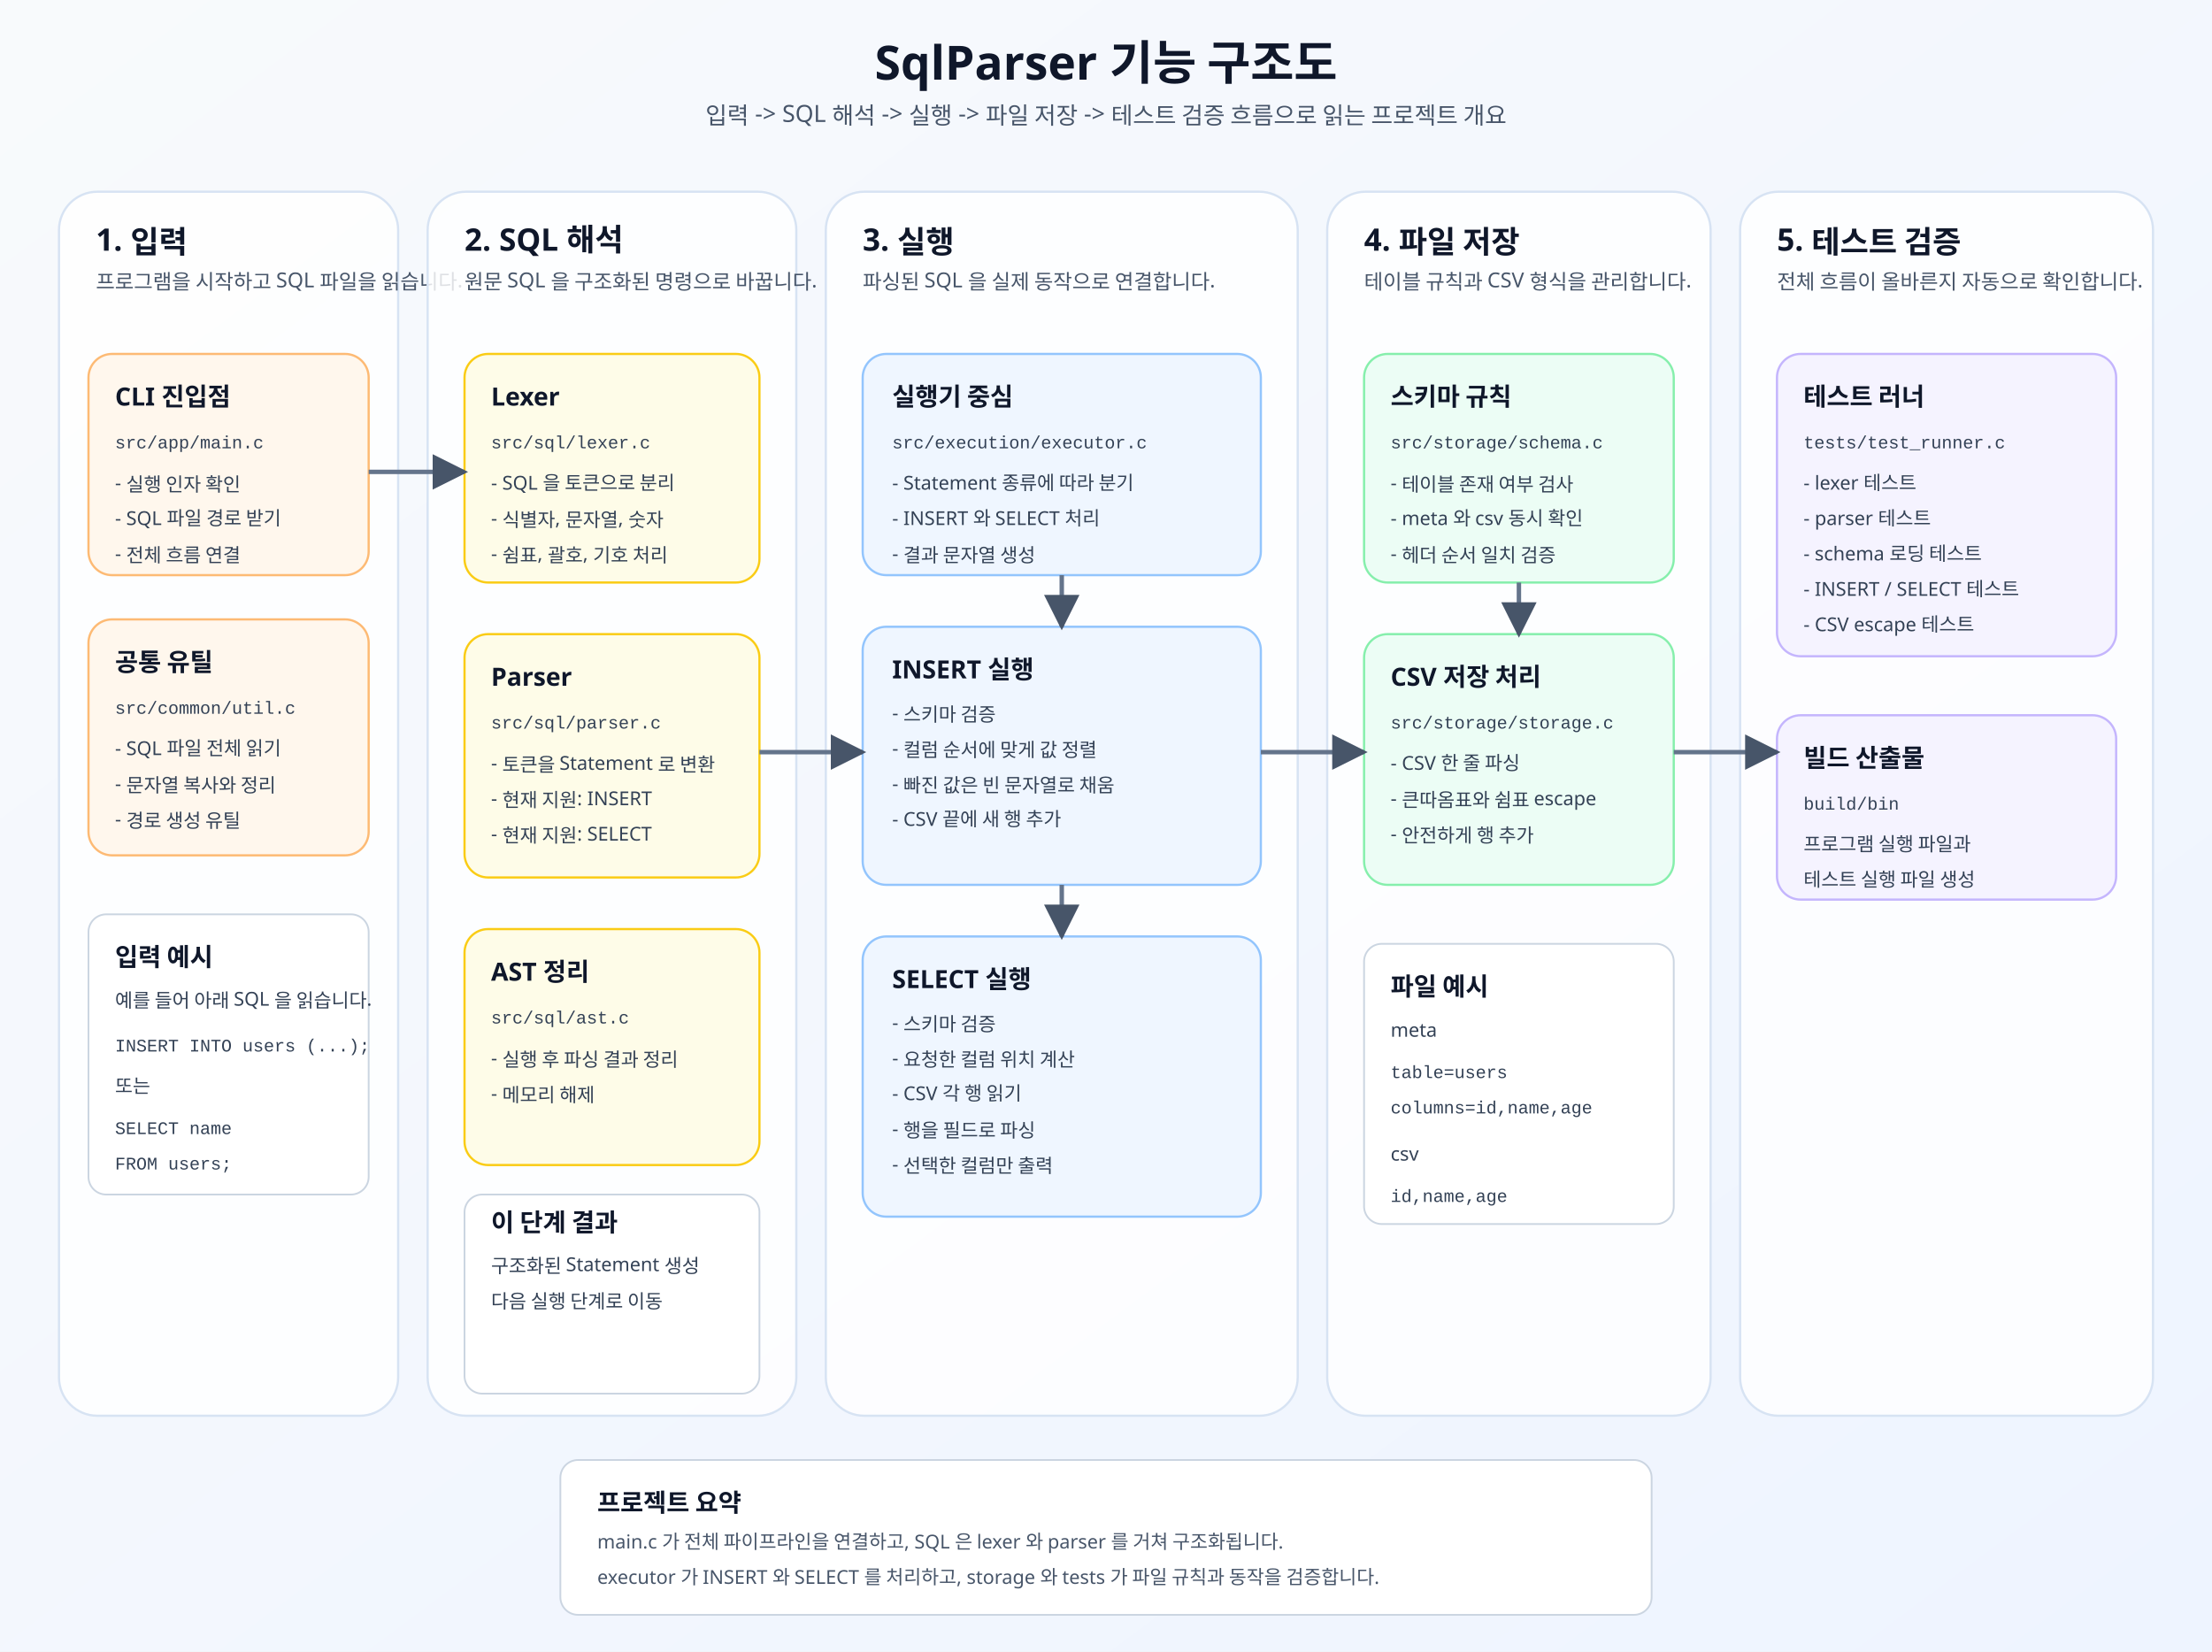
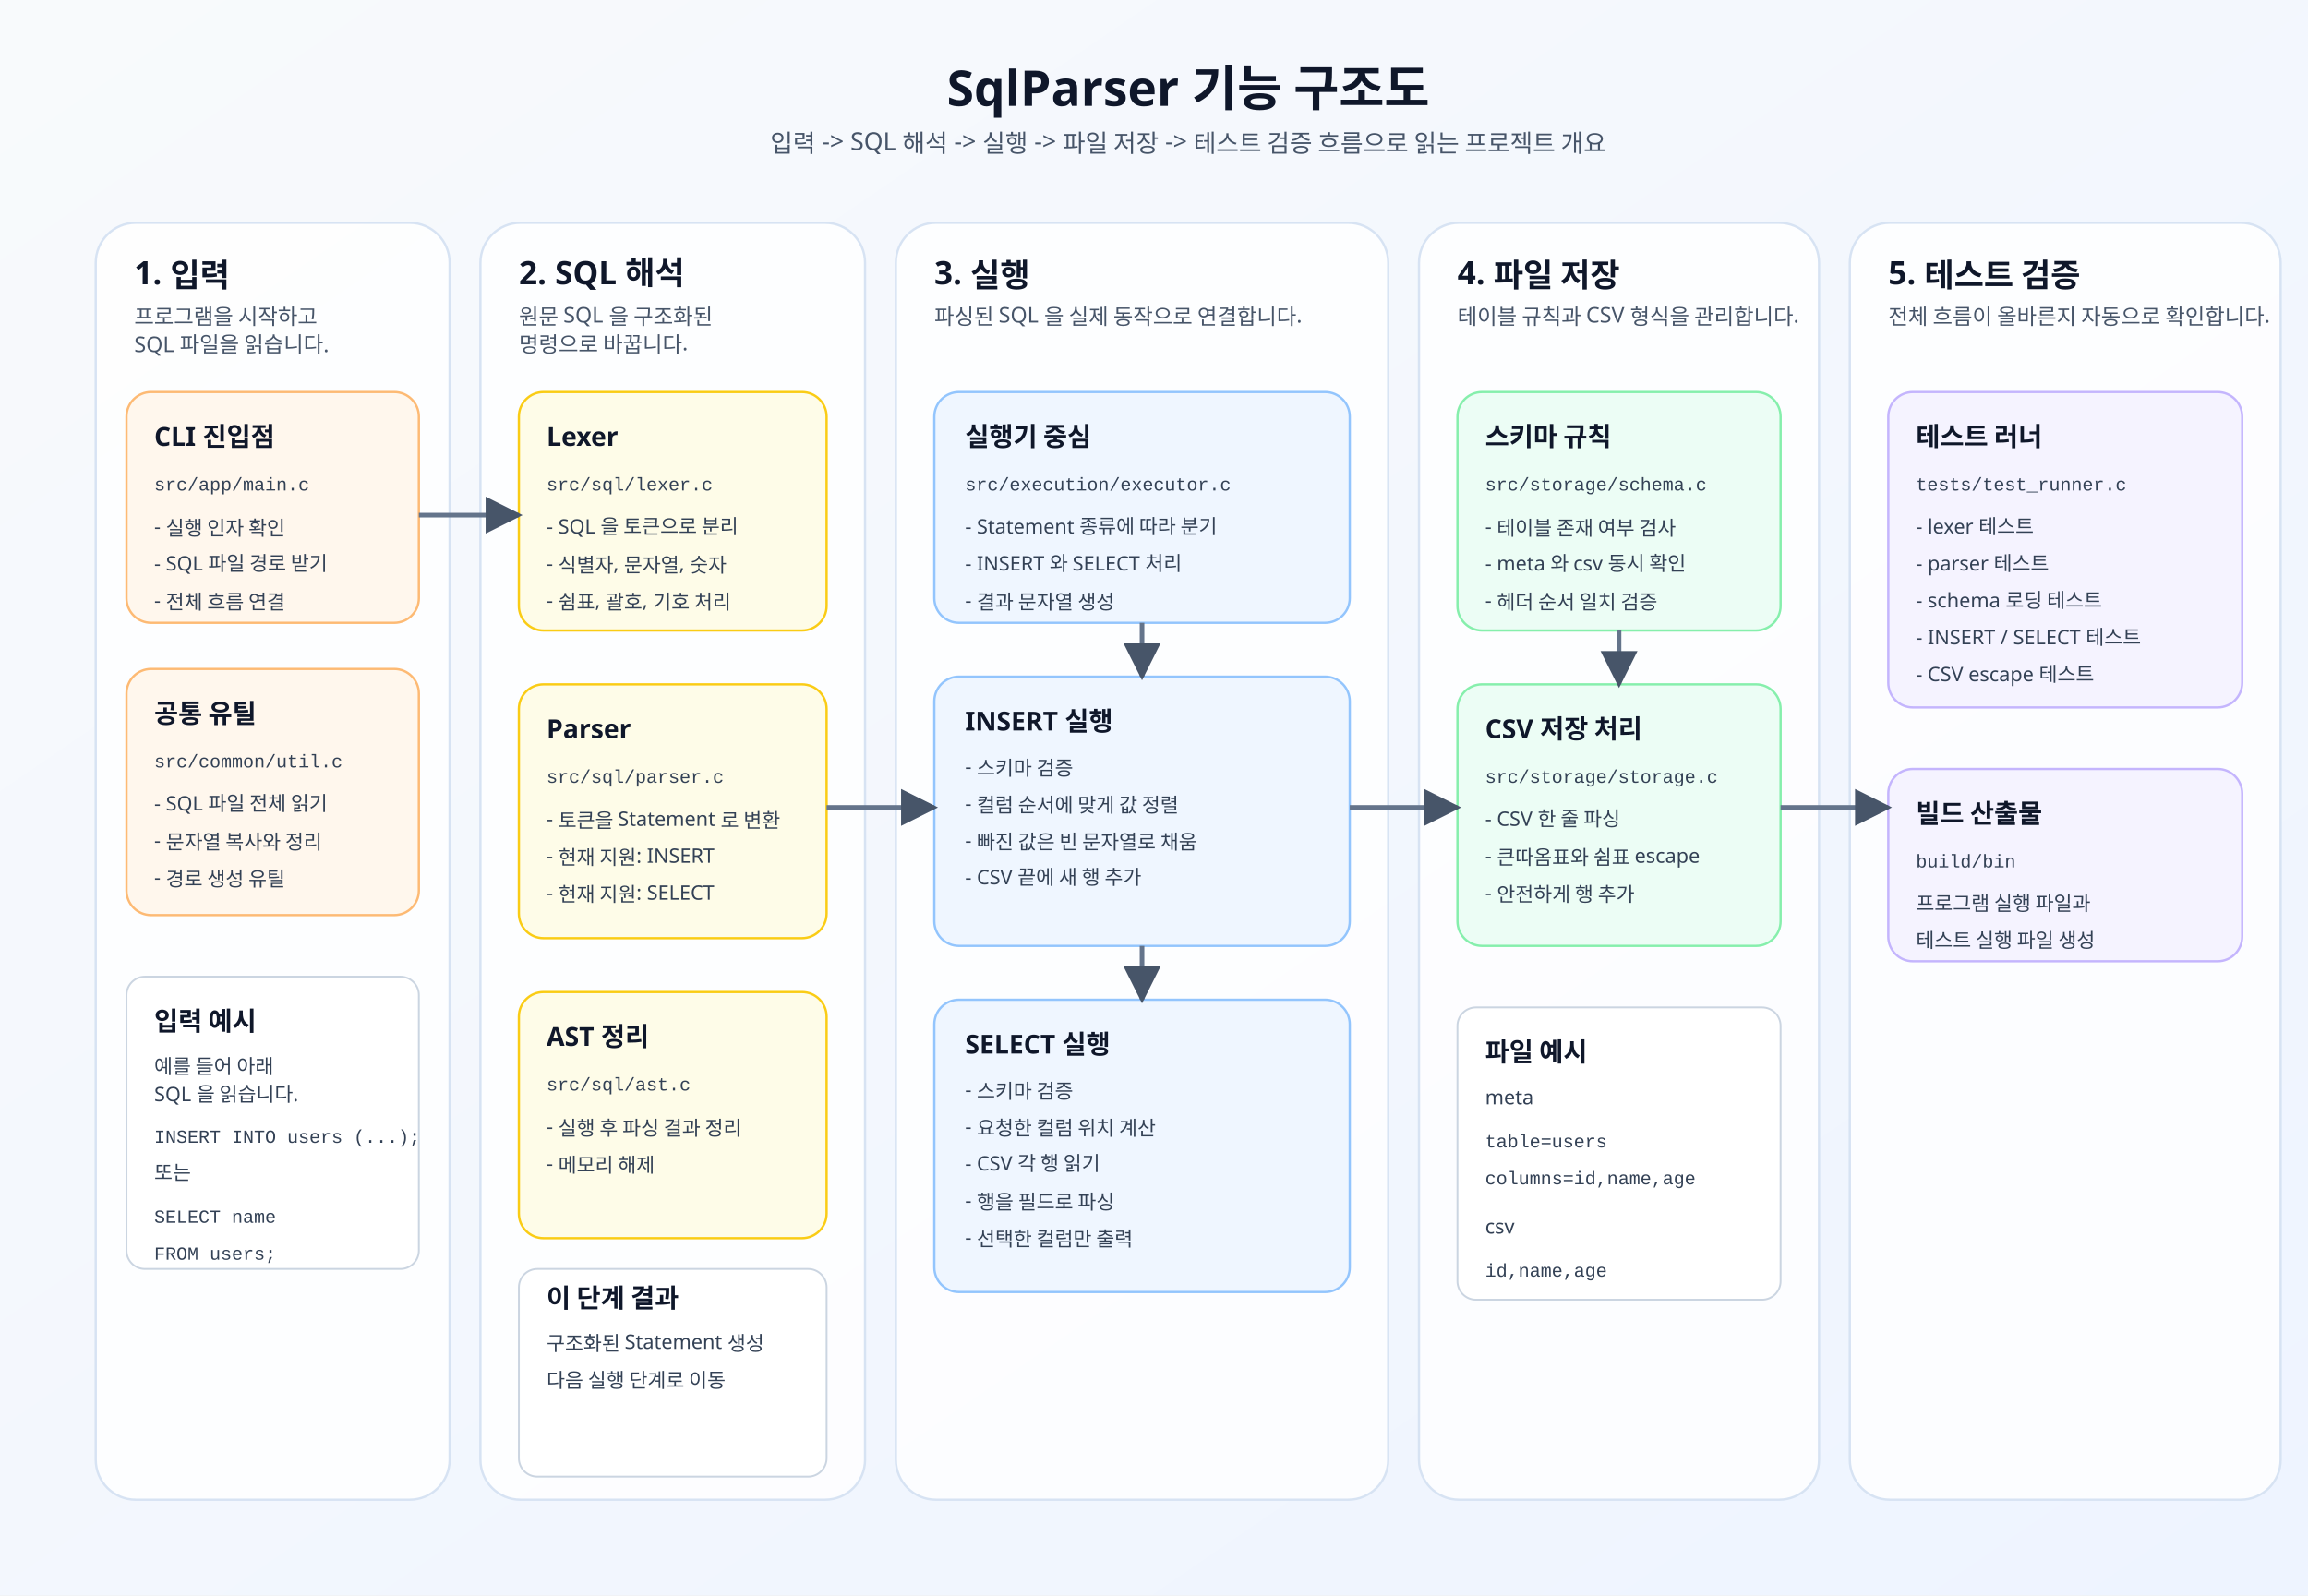
- <svg xmlns="http://www.w3.org/2000/svg" width="1500" height="1120" viewBox="0 0 1500 1120" role="img" aria-labelledby="title desc">
+ <svg xmlns="http://www.w3.org/2000/svg" width="1620" height="1120" viewBox="0 0 1620 1120" role="img" aria-labelledby="title desc">
  <defs>
    <linearGradient id="bg" x1="0" y1="0" x2="1" y2="1">
      <stop offset="0%" stop-color="#f8fafc" />
      <stop offset="100%" stop-color="#eef4ff" />
    </linearGradient>
    <marker id="arrow" viewBox="0 0 10 10" refX="9" refY="5" markerWidth="8" markerHeight="8" orient="auto">
      <path d="M 0 0 L 10 5 L 0 10 z" fill="#475569" />
    </marker>
    <style>
      .title { font: 700 32px 'Malgun Gothic', 'Noto Sans KR', 'Segoe UI', sans-serif; fill: #0f172a; }
      .subtitle { font: 400 16px 'Malgun Gothic', 'Noto Sans KR', 'Segoe UI', sans-serif; fill: #475569; }
      .lane-title { font: 700 21px 'Malgun Gothic', 'Noto Sans KR', 'Segoe UI', sans-serif; fill: #0f172a; }
      .lane-note { font: 400 14px 'Malgun Gothic', 'Noto Sans KR', 'Segoe UI', sans-serif; fill: #475569; }
      .card-title { font: 700 17px 'Malgun Gothic', 'Noto Sans KR', 'Segoe UI', sans-serif; fill: #0f172a; }
      .card-body { font: 400 13px 'Malgun Gothic', 'Noto Sans KR', 'Segoe UI', sans-serif; fill: #334155; }
      .small { font: 400 13px 'Malgun Gothic', 'Noto Sans KR', 'Segoe UI', sans-serif; fill: #475569; }
      .code { font: 400 12px Consolas, 'Courier New', monospace; fill: #334155; }
      .lane { fill: rgba(255,255,255,0.82); stroke: #d7e3f3; stroke-width: 1.5; rx: 26; ry: 26; }
      .input { fill: #fff7ed; stroke: #fdba74; stroke-width: 1.5; rx: 16; ry: 16; }
      .analysis { fill: #fefce8; stroke: #facc15; stroke-width: 1.5; rx: 16; ry: 16; }
      .exec { fill: #eff6ff; stroke: #93c5fd; stroke-width: 1.5; rx: 16; ry: 16; }
      .storage { fill: #ecfdf5; stroke: #86efac; stroke-width: 1.5; rx: 16; ry: 16; }
      .test { fill: #f5f3ff; stroke: #c4b5fd; stroke-width: 1.5; rx: 16; ry: 16; }
      .arrow { stroke: #64748b; stroke-width: 3; fill: none; marker-end: url(#arrow); }
      .hint { fill: #ffffff; stroke: #cbd5e1; stroke-width: 1.2; rx: 12; ry: 12; }
    </style>
  </defs>
-   <rect x="0" y="0" width="1500" height="1120" fill="url(#bg)" />
-   <text class="title" x="750" y="54" text-anchor="middle">SqlParser 기능 구조도</text>
-   <text class="subtitle" x="750" y="84" text-anchor="middle">입력 -&gt; SQL 해석 -&gt; 실행 -&gt; 파일 저장 -&gt; 테스트 검증 흐름으로 읽는 프로젝트 개요</text>
-   <rect class="lane" x="40" y="130" width="230" height="830" />
-   <text class="lane-title" x="65" y="170">1. 입력</text>
-   <text class="lane-note" x="65" y="196">프로그램을 시작하고 SQL 파일을 읽습니다.</text>
-   <rect class="input" x="60" y="240" width="190" height="150" />
-   <text class="card-title" x="78" y="275">CLI 진입점</text>
-   <text class="code" x="78" y="304">src/app/main.c</text>
-   <text class="card-body" x="78" y="332">- 실행 인자 확인</text>
-   <text class="card-body" x="78" y="356">- SQL 파일 경로 받기</text>
-   <text class="card-body" x="78" y="380">- 전체 흐름 연결</text>
-   <rect class="input" x="60" y="420" width="190" height="160" />
-   <text class="card-title" x="78" y="455">공통 유틸</text>
-   <text class="code" x="78" y="484">src/common/util.c</text>
-   <text class="card-body" x="78" y="512">- SQL 파일 전체 읽기</text>
-   <text class="card-body" x="78" y="536">- 문자열 복사와 정리</text>
-   <text class="card-body" x="78" y="560">- 경로 생성 유틸</text>
-   <rect class="hint" x="60" y="620" width="190" height="190" />
-   <text class="card-title" x="78" y="655">입력 예시</text>
-   <text class="card-body" x="78" y="683">예를 들어 아래 SQL 을 읽습니다.</text>
-   <text class="code" x="78" y="713">INSERT INTO users (...);</text>
-   <text class="card-body" x="78" y="741">또는</text>
-   <text class="code" x="78" y="769">SELECT name</text>
-   <text class="code" x="78" y="793">FROM users;</text>
-   <rect class="lane" x="290" y="130" width="250" height="830" />
-   <text class="lane-title" x="315" y="170">2. SQL 해석</text>
-   <text class="lane-note" x="315" y="196">원문 SQL 을 구조화된 명령으로 바꿉니다.</text>
-   <rect class="analysis" x="315" y="240" width="200" height="155" />
-   <text class="card-title" x="333" y="275">Lexer</text>
-   <text class="code" x="333" y="304">src/sql/lexer.c</text>
-   <text class="card-body" x="333" y="332">- SQL 을 토큰으로 분리</text>
-   <text class="card-body" x="333" y="356">- 식별자, 문자열, 숫자</text>
-   <text class="card-body" x="333" y="380">- 쉼표, 괄호, 기호 처리</text>
-   <rect class="analysis" x="315" y="430" width="200" height="165" />
-   <text class="card-title" x="333" y="465">Parser</text>
-   <text class="code" x="333" y="494">src/sql/parser.c</text>
-   <text class="card-body" x="333" y="522">- 토큰을 Statement 로 변환</text>
-   <text class="card-body" x="333" y="546">- 현재 지원: INSERT</text>
-   <text class="card-body" x="333" y="570">- 현재 지원: SELECT</text>
-   <rect class="analysis" x="315" y="630" width="200" height="160" />
-   <text class="card-title" x="333" y="665">AST 정리</text>
-   <text class="code" x="333" y="694">src/sql/ast.c</text>
-   <text class="card-body" x="333" y="722">- 실행 후 파싱 결과 정리</text>
-   <text class="card-body" x="333" y="746">- 메모리 해제</text>
-   <rect class="hint" x="315" y="810" width="200" height="135" />
-   <text class="card-title" x="333" y="835">이 단계 결과</text>
-   <text class="card-body" x="333" y="863">구조화된 Statement 생성</text>
-   <text class="card-body" x="333" y="887">다음 실행 단계로 이동</text>
-   <rect class="lane" x="560" y="130" width="320" height="830" />
-   <text class="lane-title" x="585" y="170">3. 실행</text>
-   <text class="lane-note" x="585" y="196">파싱된 SQL 을 실제 동작으로 연결합니다.</text>
-   <rect class="exec" x="585" y="240" width="270" height="150" />
-   <text class="card-title" x="605" y="275">실행기 중심</text>
-   <text class="code" x="605" y="304">src/execution/executor.c</text>
-   <text class="card-body" x="605" y="332">- Statement 종류에 따라 분기</text>
-   <text class="card-body" x="605" y="356">- INSERT 와 SELECT 처리</text>
-   <text class="card-body" x="605" y="380">- 결과 문자열 생성</text>
-   <rect class="exec" x="585" y="425" width="270" height="175" />
-   <text class="card-title" x="605" y="460">INSERT 실행</text>
-   <text class="card-body" x="605" y="488">- 스키마 검증</text>
-   <text class="card-body" x="605" y="512">- 컬럼 순서에 맞게 값 정렬</text>
-   <text class="card-body" x="605" y="536">- 빠진 값은 빈 문자열로 채움</text>
-   <text class="card-body" x="605" y="560">- CSV 끝에 새 행 추가</text>
-   <rect class="exec" x="585" y="635" width="270" height="190" />
-   <text class="card-title" x="605" y="670">SELECT 실행</text>
-   <text class="card-body" x="605" y="698">- 스키마 검증</text>
-   <text class="card-body" x="605" y="722">- 요청한 컬럼 위치 계산</text>
-   <text class="card-body" x="605" y="746">- CSV 각 행 읽기</text>
-   <text class="card-body" x="605" y="770">- 행을 필드로 파싱</text>
-   <text class="card-body" x="605" y="794">- 선택한 컬럼만 출력</text>
-   <rect class="lane" x="900" y="130" width="260" height="830" />
-   <text class="lane-title" x="925" y="170">4. 파일 저장</text>
-   <text class="lane-note" x="925" y="196">테이블 규칙과 CSV 형식을 관리합니다.</text>
-   <rect class="storage" x="925" y="240" width="210" height="155" />
-   <text class="card-title" x="943" y="275">스키마 규칙</text>
-   <text class="code" x="943" y="304">src/storage/schema.c</text>
-   <text class="card-body" x="943" y="332">- 테이블 존재 여부 검사</text>
-   <text class="card-body" x="943" y="356">- meta 와 csv 동시 확인</text>
-   <text class="card-body" x="943" y="380">- 헤더 순서 일치 검증</text>
-   <rect class="storage" x="925" y="430" width="210" height="170" />
-   <text class="card-title" x="943" y="465">CSV 저장 처리</text>
-   <text class="code" x="943" y="494">src/storage/storage.c</text>
-   <text class="card-body" x="943" y="522">- CSV 한 줄 파싱</text>
-   <text class="card-body" x="943" y="546">- 큰따옴표와 쉼표 escape</text>
-   <text class="card-body" x="943" y="570">- 안전하게 행 추가</text>
-   <rect class="hint" x="925" y="640" width="210" height="190" />
-   <text class="card-title" x="943" y="675">파일 예시</text>
-   <text class="card-body" x="943" y="703">meta</text>
-   <text class="code" x="943" y="731">table=users</text>
-   <text class="code" x="943" y="755">columns=id,name,age</text>
-   <text class="card-body" x="943" y="787">csv</text>
-   <text class="code" x="943" y="815">id,name,age</text>
-   <rect class="lane" x="1180" y="130" width="280" height="830" />
-   <text class="lane-title" x="1205" y="170">5. 테스트 검증</text>
-   <text class="lane-note" x="1205" y="196">전체 흐름이 올바른지 자동으로 확인합니다.</text>
-   <rect class="test" x="1205" y="240" width="230" height="205" />
-   <text class="card-title" x="1223" y="275">테스트 러너</text>
-   <text class="code" x="1223" y="304">tests/test_runner.c</text>
-   <text class="card-body" x="1223" y="332">- lexer 테스트</text>
-   <text class="card-body" x="1223" y="356">- parser 테스트</text>
-   <text class="card-body" x="1223" y="380">- schema 로딩 테스트</text>
-   <text class="card-body" x="1223" y="404">- INSERT / SELECT 테스트</text>
-   <text class="card-body" x="1223" y="428">- CSV escape 테스트</text>
-   <rect class="test" x="1205" y="485" width="230" height="125" />
-   <text class="card-title" x="1223" y="520">빌드 산출물</text>
-   <text class="code" x="1223" y="549">build/bin</text>
-   <text class="card-body" x="1223" y="577">프로그램 실행 파일과</text>
-   <text class="card-body" x="1223" y="601">테스트 실행 파일 생성</text>
-   <path class="arrow" d="M 250 320 C 272 320, 286 320, 315 320" />
-   <path class="arrow" d="M 515 510 C 538 510, 552 510, 585 510" />
-   <path class="arrow" d="M 855 510 C 880 510, 895 510, 925 510" />
-   <path class="arrow" d="M 1135 510 C 1158 510, 1172 510, 1205 510" />
-   <path class="arrow" d="M 720 390 C 720 404, 720 411, 720 425" />
-   <path class="arrow" d="M 720 600 C 720 614, 720 621, 720 635" />
-   <path class="arrow" d="M 1030 395 C 1030 409, 1030 416, 1030 430" />
-   <rect class="hint" x="380" y="990" width="740" height="105" />
-   <text class="card-title" x="405" y="1025">프로젝트 요약</text>
-   <text class="small" x="405" y="1050">main.c 가 전체 파이프라인을 연결하고, SQL 은 lexer 와 parser 를 거쳐 구조화됩니다.</text>
-   <text class="small" x="405" y="1074">executor 가 INSERT 와 SELECT 를 처리하고, storage 와 tests 가 파일 규칙과 동작을 검증합니다.</text>
+   <rect x="0" y="0" width="1620" height="1120" fill="url(#bg)" />
+   <g transform="translate(24 16) scale(1.08)">
+     <text class="title" x="750" y="54" text-anchor="middle">SqlParser 기능 구조도</text>
+     <text class="subtitle" x="750" y="84" text-anchor="middle">입력 -&gt; SQL 해석 -&gt; 실행 -&gt; 파일 저장 -&gt; 테스트 검증 흐름으로 읽는 프로젝트 개요</text>
+     <rect class="lane" x="40" y="130" width="230" height="830" />
+     <text class="lane-title" x="65" y="170">1. 입력</text>
+     <text class="lane-note" x="65" y="196">
+       <tspan x="65" dy="0">프로그램을 시작하고</tspan>
+       <tspan x="65" dy="18">SQL 파일을 읽습니다.</tspan>
+     </text>
+     <rect class="input" x="60" y="240" width="190" height="150" />
+     <text class="card-title" x="78" y="275">CLI 진입점</text>
+     <text class="code" x="78" y="304">src/app/main.c</text>
+     <text class="card-body" x="78" y="332">- 실행 인자 확인</text>
+     <text class="card-body" x="78" y="356">- SQL 파일 경로 받기</text>
+     <text class="card-body" x="78" y="380">- 전체 흐름 연결</text>
+     <rect class="input" x="60" y="420" width="190" height="160" />
+     <text class="card-title" x="78" y="455">공통 유틸</text>
+     <text class="code" x="78" y="484">src/common/util.c</text>
+     <text class="card-body" x="78" y="512">- SQL 파일 전체 읽기</text>
+     <text class="card-body" x="78" y="536">- 문자열 복사와 정리</text>
+     <text class="card-body" x="78" y="560">- 경로 생성 유틸</text>
+     <rect class="hint" x="60" y="620" width="190" height="190" />
+     <text class="card-title" x="78" y="655">입력 예시</text>
+     <text class="card-body" x="78" y="683">
+       <tspan x="78" dy="0">예를 들어 아래</tspan>
+       <tspan x="78" dy="18">SQL 을 읽습니다.</tspan>
+     </text>
+     <text class="code" x="78" y="728">INSERT INTO users (...);</text>
+     <text class="card-body" x="78" y="752">또는</text>
+     <text class="code" x="78" y="780">SELECT name</text>
+     <text class="code" x="78" y="804">FROM users;</text>
+     <rect class="lane" x="290" y="130" width="250" height="830" />
+     <text class="lane-title" x="315" y="170">2. SQL 해석</text>
+     <text class="lane-note" x="315" y="196">
+       <tspan x="315" dy="0">원문 SQL 을 구조화된</tspan>
+       <tspan x="315" dy="18">명령으로 바꿉니다.</tspan>
+     </text>
+     <rect class="analysis" x="315" y="240" width="200" height="155" />
+     <text class="card-title" x="333" y="275">Lexer</text>
+     <text class="code" x="333" y="304">src/sql/lexer.c</text>
+     <text class="card-body" x="333" y="332">- SQL 을 토큰으로 분리</text>
+     <text class="card-body" x="333" y="356">- 식별자, 문자열, 숫자</text>
+     <text class="card-body" x="333" y="380">- 쉼표, 괄호, 기호 처리</text>
+     <rect class="analysis" x="315" y="430" width="200" height="165" />
+     <text class="card-title" x="333" y="465">Parser</text>
+     <text class="code" x="333" y="494">src/sql/parser.c</text>
+     <text class="card-body" x="333" y="522">- 토큰을 Statement 로 변환</text>
+     <text class="card-body" x="333" y="546">- 현재 지원: INSERT</text>
+     <text class="card-body" x="333" y="570">- 현재 지원: SELECT</text>
+     <rect class="analysis" x="315" y="630" width="200" height="160" />
+     <text class="card-title" x="333" y="665">AST 정리</text>
+     <text class="code" x="333" y="694">src/sql/ast.c</text>
+     <text class="card-body" x="333" y="722">- 실행 후 파싱 결과 정리</text>
+     <text class="card-body" x="333" y="746">- 메모리 해제</text>
+     <rect class="hint" x="315" y="810" width="200" height="135" />
+     <text class="card-title" x="333" y="835">이 단계 결과</text>
+     <text class="card-body" x="333" y="863">구조화된 Statement 생성</text>
+     <text class="card-body" x="333" y="887">다음 실행 단계로 이동</text>
+     <rect class="lane" x="560" y="130" width="320" height="830" />
+     <text class="lane-title" x="585" y="170">3. 실행</text>
+     <text class="lane-note" x="585" y="196">파싱된 SQL 을 실제 동작으로 연결합니다.</text>
+     <rect class="exec" x="585" y="240" width="270" height="150" />
+     <text class="card-title" x="605" y="275">실행기 중심</text>
+     <text class="code" x="605" y="304">src/execution/executor.c</text>
+     <text class="card-body" x="605" y="332">- Statement 종류에 따라 분기</text>
+     <text class="card-body" x="605" y="356">- INSERT 와 SELECT 처리</text>
+     <text class="card-body" x="605" y="380">- 결과 문자열 생성</text>
+     <rect class="exec" x="585" y="425" width="270" height="175" />
+     <text class="card-title" x="605" y="460">INSERT 실행</text>
+     <text class="card-body" x="605" y="488">- 스키마 검증</text>
+     <text class="card-body" x="605" y="512">- 컬럼 순서에 맞게 값 정렬</text>
+     <text class="card-body" x="605" y="536">- 빠진 값은 빈 문자열로 채움</text>
+     <text class="card-body" x="605" y="560">- CSV 끝에 새 행 추가</text>
+     <rect class="exec" x="585" y="635" width="270" height="190" />
+     <text class="card-title" x="605" y="670">SELECT 실행</text>
+     <text class="card-body" x="605" y="698">- 스키마 검증</text>
+     <text class="card-body" x="605" y="722">- 요청한 컬럼 위치 계산</text>
+     <text class="card-body" x="605" y="746">- CSV 각 행 읽기</text>
+     <text class="card-body" x="605" y="770">- 행을 필드로 파싱</text>
+     <text class="card-body" x="605" y="794">- 선택한 컬럼만 출력</text>
+     <rect class="lane" x="900" y="130" width="260" height="830" />
+     <text class="lane-title" x="925" y="170">4. 파일 저장</text>
+     <text class="lane-note" x="925" y="196">테이블 규칙과 CSV 형식을 관리합니다.</text>
+     <rect class="storage" x="925" y="240" width="210" height="155" />
+     <text class="card-title" x="943" y="275">스키마 규칙</text>
+     <text class="code" x="943" y="304">src/storage/schema.c</text>
+     <text class="card-body" x="943" y="332">- 테이블 존재 여부 검사</text>
+     <text class="card-body" x="943" y="356">- meta 와 csv 동시 확인</text>
+     <text class="card-body" x="943" y="380">- 헤더 순서 일치 검증</text>
+     <rect class="storage" x="925" y="430" width="210" height="170" />
+     <text class="card-title" x="943" y="465">CSV 저장 처리</text>
+     <text class="code" x="943" y="494">src/storage/storage.c</text>
+     <text class="card-body" x="943" y="522">- CSV 한 줄 파싱</text>
+     <text class="card-body" x="943" y="546">- 큰따옴표와 쉼표 escape</text>
+     <text class="card-body" x="943" y="570">- 안전하게 행 추가</text>
+     <rect class="hint" x="925" y="640" width="210" height="190" />
+     <text class="card-title" x="943" y="675">파일 예시</text>
+     <text class="card-body" x="943" y="703">meta</text>
+     <text class="code" x="943" y="731">table=users</text>
+     <text class="code" x="943" y="755">columns=id,name,age</text>
+     <text class="card-body" x="943" y="787">csv</text>
+     <text class="code" x="943" y="815">id,name,age</text>
+     <rect class="lane" x="1180" y="130" width="280" height="830" />
+     <text class="lane-title" x="1205" y="170">5. 테스트 검증</text>
+     <text class="lane-note" x="1205" y="196">전체 흐름이 올바른지 자동으로 확인합니다.</text>
+     <rect class="test" x="1205" y="240" width="230" height="205" />
+     <text class="card-title" x="1223" y="275">테스트 러너</text>
+     <text class="code" x="1223" y="304">tests/test_runner.c</text>
+     <text class="card-body" x="1223" y="332">- lexer 테스트</text>
+     <text class="card-body" x="1223" y="356">- parser 테스트</text>
+     <text class="card-body" x="1223" y="380">- schema 로딩 테스트</text>
+     <text class="card-body" x="1223" y="404">- INSERT / SELECT 테스트</text>
+     <text class="card-body" x="1223" y="428">- CSV escape 테스트</text>
+     <rect class="test" x="1205" y="485" width="230" height="125" />
+     <text class="card-title" x="1223" y="520">빌드 산출물</text>
+     <text class="code" x="1223" y="549">build/bin</text>
+     <text class="card-body" x="1223" y="577">프로그램 실행 파일과</text>
+     <text class="card-body" x="1223" y="601">테스트 실행 파일 생성</text>
+     <path class="arrow" d="M 250 320 C 272 320, 286 320, 315 320" />
+     <path class="arrow" d="M 515 510 C 538 510, 552 510, 585 510" />
+     <path class="arrow" d="M 855 510 C 880 510, 895 510, 925 510" />
+     <path class="arrow" d="M 1135 510 C 1158 510, 1172 510, 1205 510" />
+     <path class="arrow" d="M 720 390 C 720 404, 720 411, 720 425" />
+     <path class="arrow" d="M 720 600 C 720 614, 720 621, 720 635" />
+     <path class="arrow" d="M 1030 395 C 1030 409, 1030 416, 1030 430" />
+   </g>
</svg>
